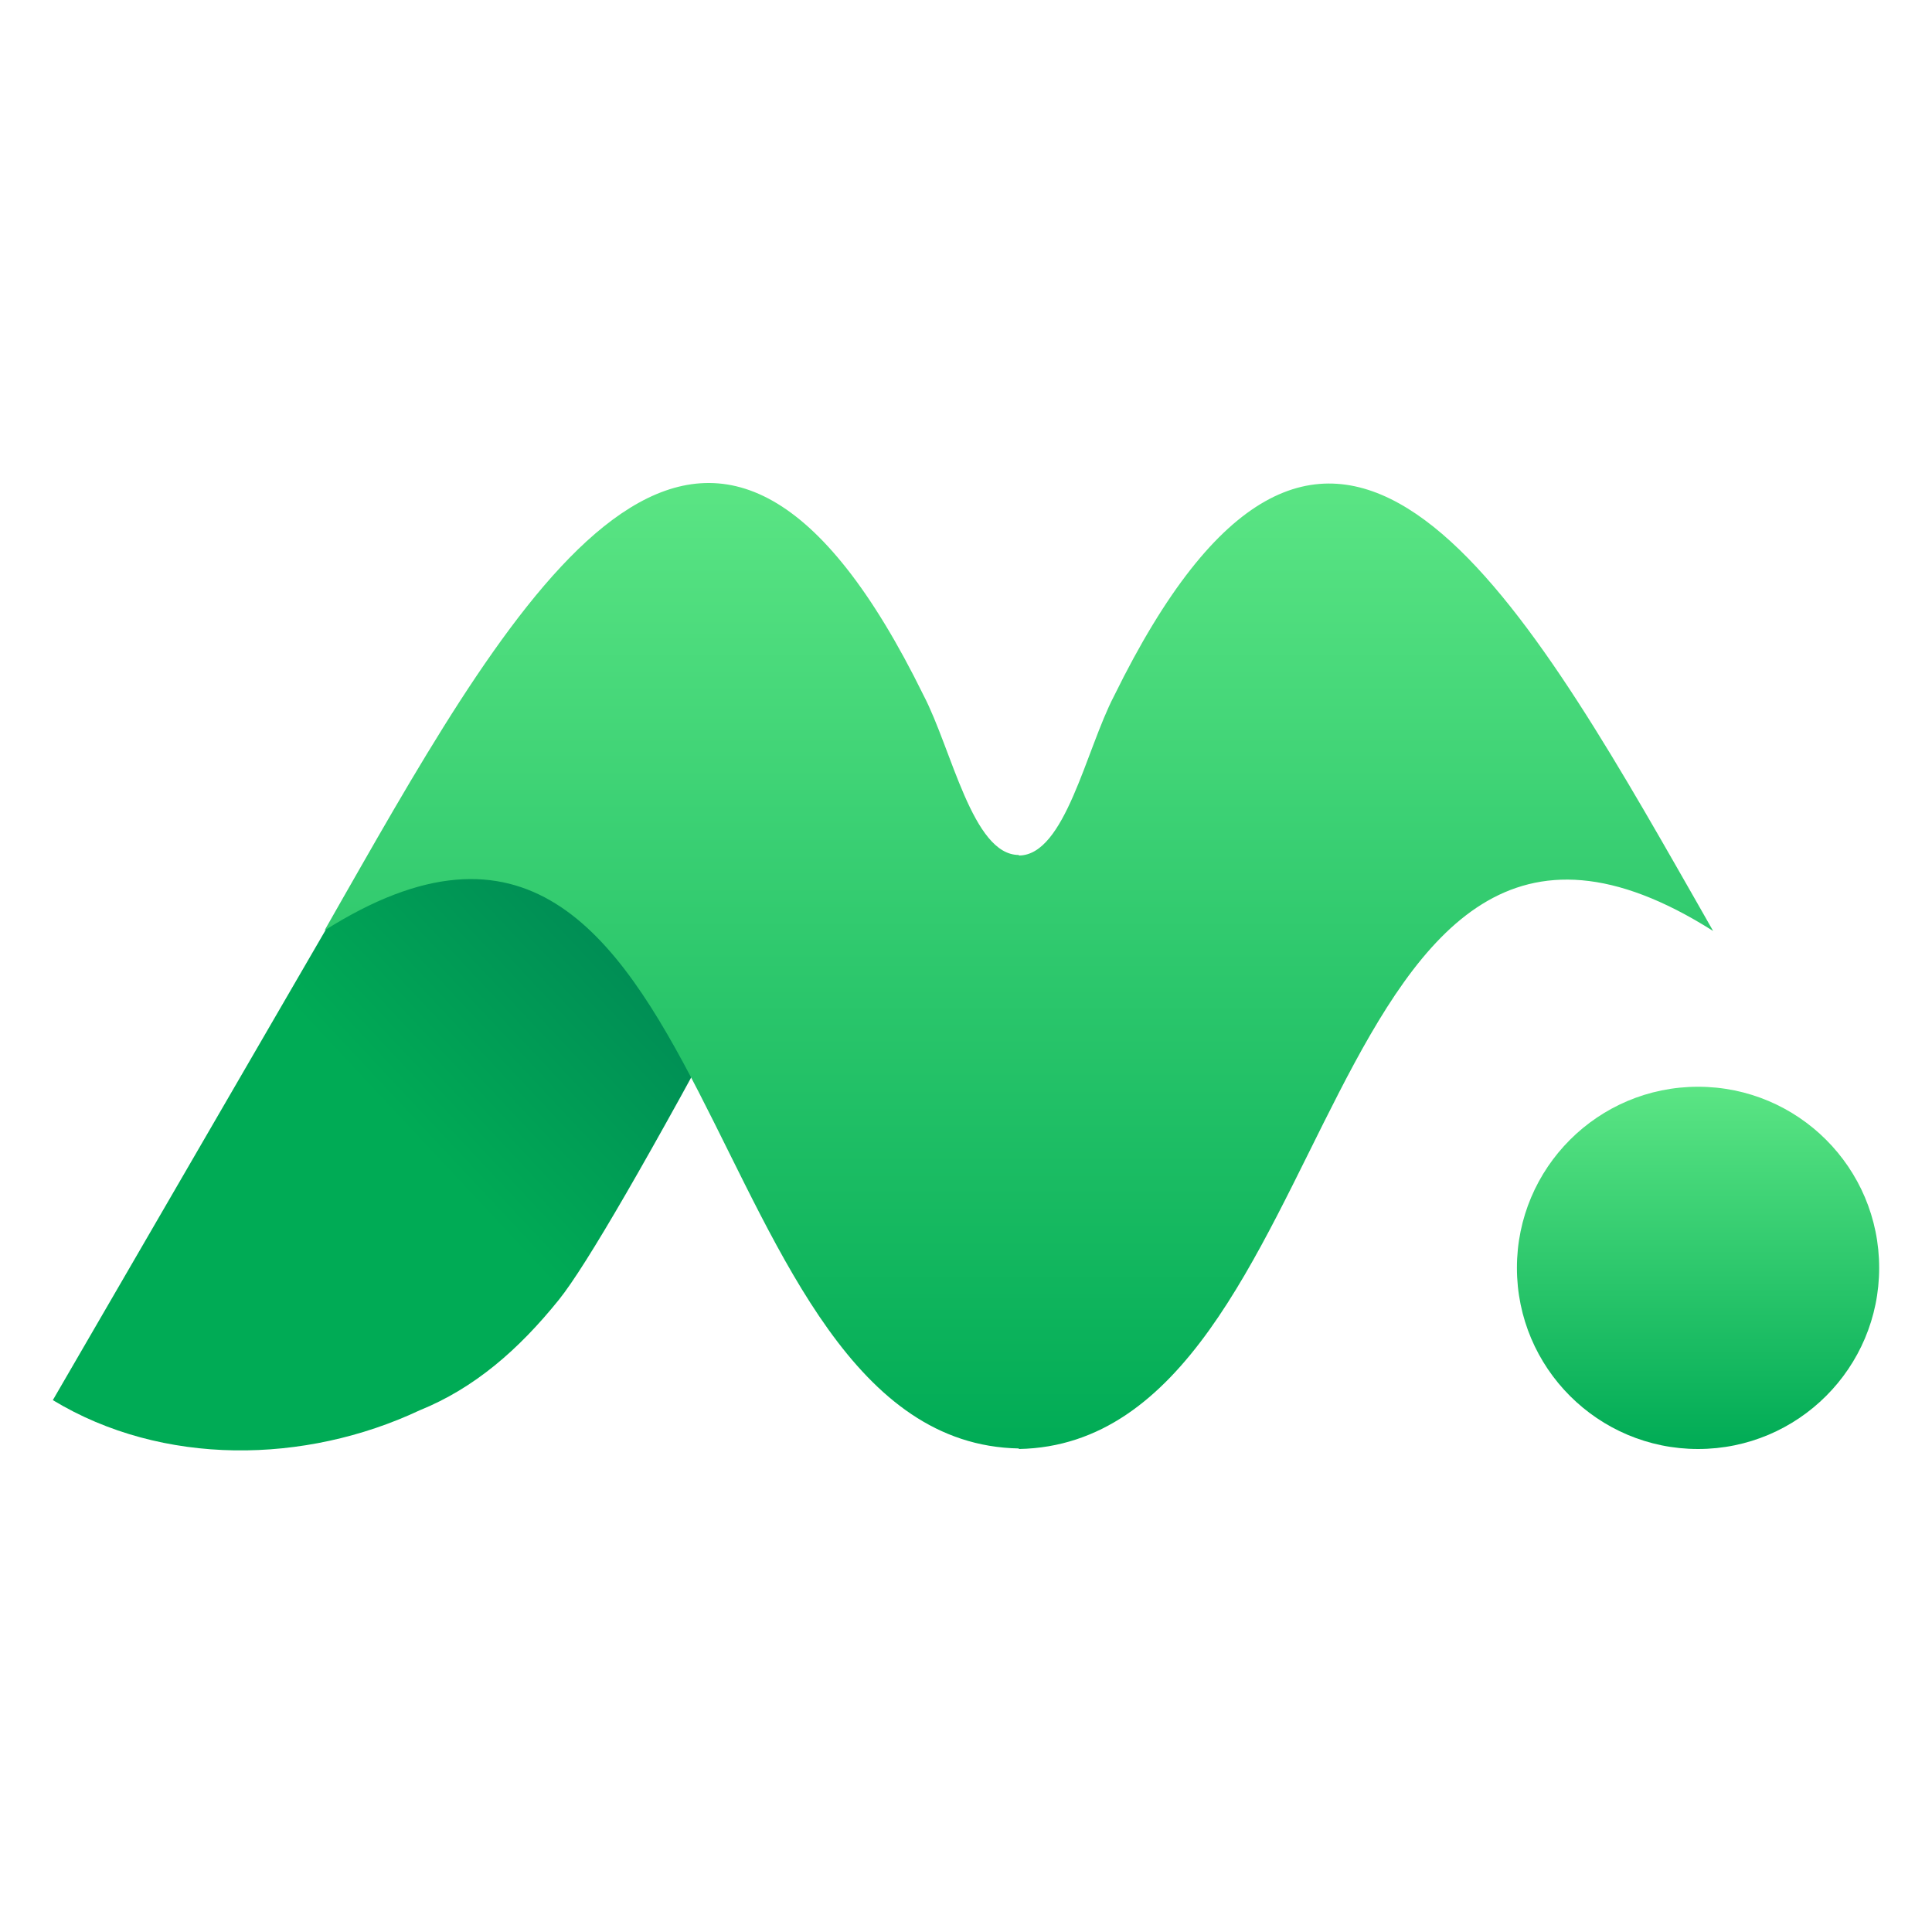
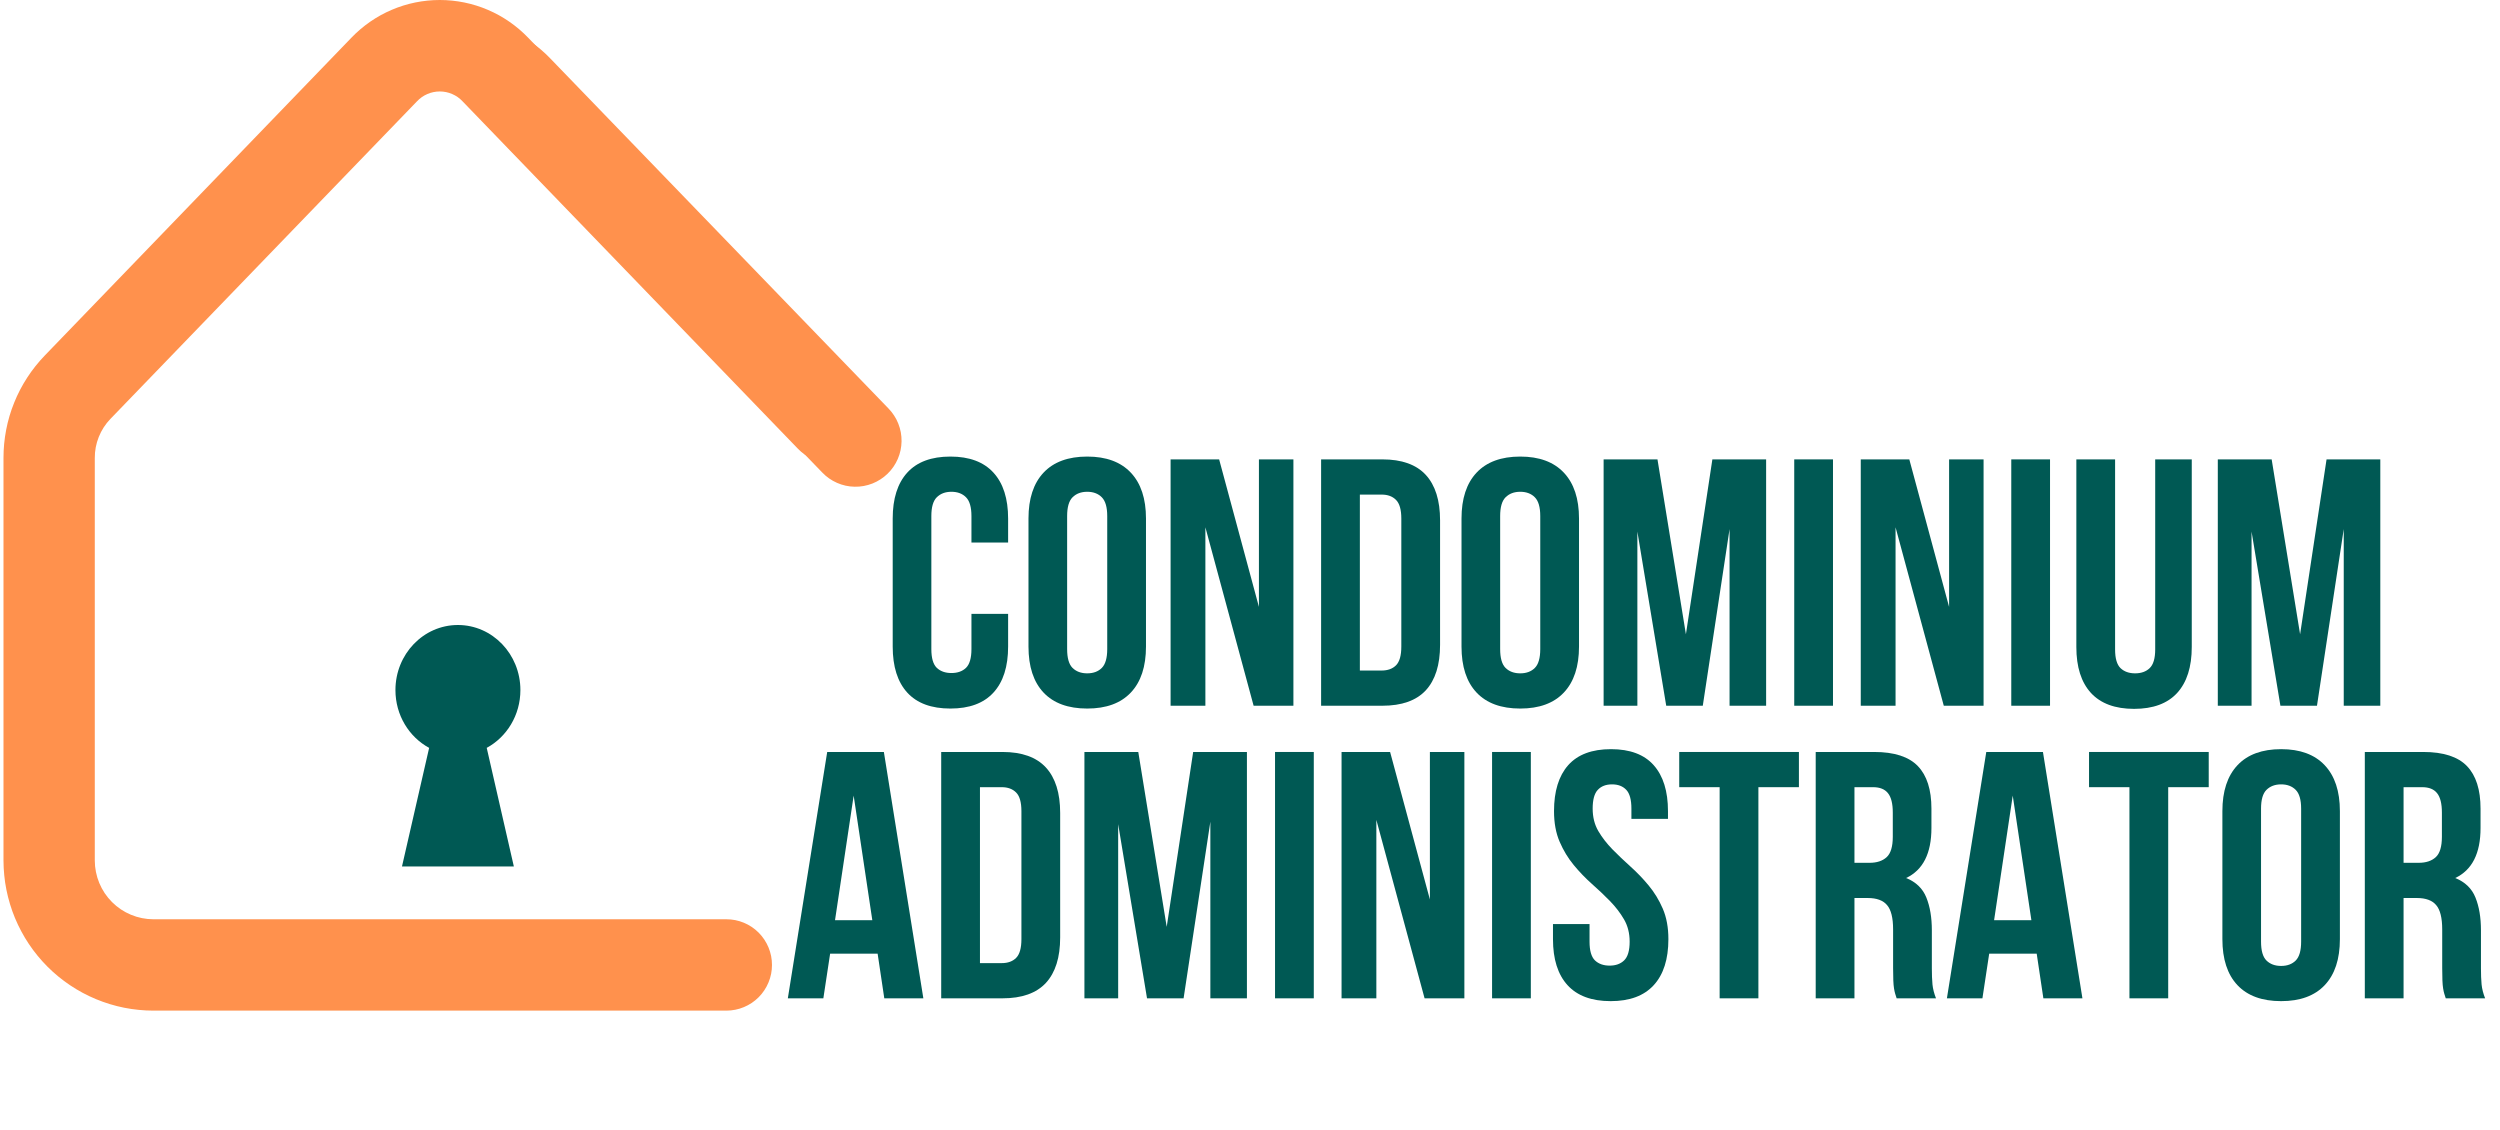
- <svg xmlns="http://www.w3.org/2000/svg" height="512" viewBox="0 0 512 512" width="512">
-   <linearGradient id="a" x1="100%" x2="50%" y1="5.663%" y2="50%">
-     <stop offset="0" stop-color="#007b55" />
-     <stop offset="1" stop-color="#00ab55" />
-   </linearGradient>
-   <linearGradient id="b" x1="50%" x2="50%" y1="0%" y2="100%">
-     <stop offset="0" stop-color="#5be584" />
-     <stop offset="1" stop-color="#00ab55" />
-   </linearGradient>
-   <g fill="none" fill-rule="evenodd" transform="translate(14 128)">
-     <path d="m92.807 83.107c44.289 22.889 46.308 23.935 46.401 23.98.012.009.642.333 44.793 23.153-26.072 48.54-42.693 77.266-49.868 86.179-10.759 13.37-22.495 23.493-36.93 29.334-30.346 14.262-68.07 14.929-97.202-2.704z" fill="url(#a)" />
-     <g fill="url(#b)">
-       <path d="m430.31 101.726c-46.271-80.956-94.1-157.228-149.043-45.344-7.516 14.383-12.995 42.337-25.267 42.337v-.142c-12.272 0-17.749-27.953-25.265-42.337-54.945-111.885-102.774-35.612-149.045 45.344-3.482 6.105-6.827 11.932-9.69 16.996 106.038-67.127 97.11 135.666 184 137.278v.142c86.891-1.611 77.962-204.405 184-137.28-2.861-5.062-6.206-10.889-9.69-16.994" />
-       <path d="m436 256c26.509 0 48-21.491 48-48s-21.491-48-48-48-48 21.491-48 48 21.491 48 48 48" />
+ <svg xmlns="http://www.w3.org/2000/svg" width="500" zoomAndPan="magnify" viewBox="0 0 375 169.5" height="226" preserveAspectRatio="xMidYMid meet" version="1.0">
+   <defs>
+     <g />
+     <clipPath id="id1">
+       <path d="M 0.551 0 L 131.922 0 L 131.922 151.609 L 0.551 151.609 Z M 0.551 0 " clip-rule="nonzero" />
+     </clipPath>
+     <clipPath id="id2">
+       <path d="M 59.297 93.75 L 78.082 93.75 L 78.082 129.973 L 59.297 129.973 Z M 59.297 93.75 " clip-rule="nonzero" />
+     </clipPath>
+     <clipPath id="id3">
+       <path d="M 73.285 3.008 L 135.727 3.008 L 135.727 74.117 L 73.285 74.117 Z M 73.285 3.008 " clip-rule="nonzero" />
+     </clipPath>
+   </defs>
+   <g fill="#005954" fill-opacity="1">
+     <g transform="translate(132.2643, 105.8604)">
+       <g>
+         <path d="M 18.953 -13.781 L 18.953 -8.875 C 18.953 -5.875 18.219 -3.57 16.75 -1.969 C 15.289 -0.375 13.141 0.422 10.297 0.422 C 7.441 0.422 5.285 -0.375 3.828 -1.969 C 2.367 -3.57 1.641 -5.875 1.641 -8.875 L 1.641 -28.078 C 1.641 -31.066 2.367 -33.363 3.828 -34.969 C 5.285 -36.57 7.441 -37.375 10.297 -37.375 C 13.141 -37.375 15.289 -36.57 16.75 -34.969 C 18.219 -33.363 18.953 -31.066 18.953 -28.078 L 18.953 -24.484 L 13.453 -24.484 L 13.453 -28.453 C 13.453 -29.785 13.18 -30.723 12.641 -31.266 C 12.098 -31.816 11.367 -32.094 10.453 -32.094 C 9.535 -32.094 8.801 -31.816 8.25 -31.266 C 7.707 -30.723 7.438 -29.785 7.438 -28.453 L 7.438 -8.5 C 7.438 -7.156 7.707 -6.219 8.25 -5.688 C 8.801 -5.164 9.535 -4.906 10.453 -4.906 C 11.367 -4.906 12.098 -5.164 12.641 -5.688 C 13.18 -6.219 13.453 -7.156 13.453 -8.5 L 13.453 -13.781 Z M 18.953 -13.781 " />
+       </g>
    </g>
  </g>
+   <g fill="#005954" fill-opacity="1">
+     <g transform="translate(152.6317, 105.8604)">
+       <g>
+         <path d="M 7.438 -8.5 C 7.438 -7.156 7.707 -6.211 8.25 -5.672 C 8.801 -5.129 9.535 -4.859 10.453 -4.859 C 11.367 -4.859 12.098 -5.129 12.641 -5.672 C 13.18 -6.211 13.453 -7.156 13.453 -8.5 L 13.453 -28.453 C 13.453 -29.785 13.18 -30.723 12.641 -31.266 C 12.098 -31.816 11.367 -32.094 10.453 -32.094 C 9.535 -32.094 8.801 -31.816 8.25 -31.266 C 7.707 -30.723 7.438 -29.785 7.438 -28.453 Z M 1.641 -28.078 C 1.641 -31.066 2.395 -33.363 3.906 -34.969 C 5.414 -36.57 7.598 -37.375 10.453 -37.375 C 13.297 -37.375 15.473 -36.57 16.984 -34.969 C 18.504 -33.363 19.266 -31.066 19.266 -28.078 L 19.266 -8.875 C 19.266 -5.875 18.504 -3.57 16.984 -1.969 C 15.473 -0.375 13.297 0.422 10.453 0.422 C 7.598 0.422 5.414 -0.375 3.906 -1.969 C 2.395 -3.57 1.641 -5.875 1.641 -8.875 Z M 1.641 -28.078 " />
+       </g>
+     </g>
+   </g>
+   <g fill="#005954" fill-opacity="1">
+     <g transform="translate(173.5267, 105.8604)">
+       <g>
+         <path d="M 7.281 -26.766 L 7.281 0 L 2.062 0 L 2.062 -36.953 L 9.344 -36.953 L 15.312 -14.828 L 15.312 -36.953 L 20.484 -36.953 L 20.484 0 L 14.516 0 Z M 7.281 -26.766 " />
+       </g>
+     </g>
+   </g>
+   <g fill="#005954" fill-opacity="1">
+     <g transform="translate(196.0574, 105.8604)">
+       <g>
+         <path d="M 2.109 -36.953 L 11.297 -36.953 C 14.211 -36.953 16.383 -36.176 17.812 -34.625 C 19.238 -33.07 19.953 -30.801 19.953 -27.812 L 19.953 -9.125 C 19.953 -6.133 19.238 -3.863 17.812 -2.312 C 16.383 -0.77 14.211 0 11.297 0 L 2.109 0 Z M 7.922 -31.672 L 7.922 -5.281 L 11.188 -5.281 C 12.102 -5.281 12.82 -5.539 13.344 -6.062 C 13.875 -6.594 14.141 -7.531 14.141 -8.875 L 14.141 -28.078 C 14.141 -29.41 13.875 -30.344 13.344 -30.875 C 12.82 -31.406 12.102 -31.672 11.188 -31.672 Z M 7.922 -31.672 " />
+       </g>
+     </g>
+   </g>
+   <g fill="#005954" fill-opacity="1">
+     <g transform="translate(217.5856, 105.8604)">
+       <g>
+         <path d="M 7.438 -8.5 C 7.438 -7.156 7.707 -6.211 8.25 -5.672 C 8.801 -5.129 9.535 -4.859 10.453 -4.859 C 11.367 -4.859 12.098 -5.129 12.641 -5.672 C 13.18 -6.211 13.453 -7.156 13.453 -8.5 L 13.453 -28.453 C 13.453 -29.785 13.18 -30.723 12.641 -31.266 C 12.098 -31.816 11.367 -32.094 10.453 -32.094 C 9.535 -32.094 8.801 -31.816 8.25 -31.266 C 7.707 -30.723 7.438 -29.785 7.438 -28.453 Z M 1.641 -28.078 C 1.641 -31.066 2.395 -33.363 3.906 -34.969 C 5.414 -36.57 7.598 -37.375 10.453 -37.375 C 13.297 -37.375 15.473 -36.57 16.984 -34.969 C 18.504 -33.363 19.266 -31.066 19.266 -28.078 L 19.266 -8.875 C 19.266 -5.875 18.504 -3.57 16.984 -1.969 C 15.473 -0.375 13.297 0.422 10.453 0.422 C 7.598 0.422 5.414 -0.375 3.906 -1.969 C 2.395 -3.57 1.641 -5.875 1.641 -8.875 Z M 1.641 -28.078 " />
+       </g>
+     </g>
+   </g>
+   <g fill="#005954" fill-opacity="1">
+     <g transform="translate(238.4806, 105.8604)">
+       <g>
+         <path d="M 14.406 -10.719 L 18.375 -36.953 L 26.438 -36.953 L 26.438 0 L 20.953 0 L 20.953 -26.5 L 16.938 0 L 11.453 0 L 7.125 -26.125 L 7.125 0 L 2.062 0 L 2.062 -36.953 L 10.141 -36.953 Z M 14.406 -10.719 " />
+       </g>
+     </g>
+   </g>
+   <g fill="#005954" fill-opacity="1">
+     <g transform="translate(267.0265, 105.8604)">
+       <g>
+         <path d="M 2.109 -36.953 L 7.922 -36.953 L 7.922 0 L 2.109 0 Z M 2.109 -36.953 " />
+       </g>
+     </g>
+   </g>
+   <g fill="#005954" fill-opacity="1">
+     <g transform="translate(277.0519, 105.8604)">
+       <g>
+         <path d="M 7.281 -26.766 L 7.281 0 L 2.062 0 L 2.062 -36.953 L 9.344 -36.953 L 15.312 -14.828 L 15.312 -36.953 L 20.484 -36.953 L 20.484 0 L 14.516 0 Z M 7.281 -26.766 " />
+       </g>
+     </g>
+   </g>
+   <g fill="#005954" fill-opacity="1">
+     <g transform="translate(299.5826, 105.8604)">
+       <g>
+         <path d="M 2.109 -36.953 L 7.922 -36.953 L 7.922 0 L 2.109 0 Z M 2.109 -36.953 " />
+       </g>
+     </g>
+   </g>
+   <g fill="#005954" fill-opacity="1">
+     <g transform="translate(309.608, 105.8604)">
+       <g>
+         <path d="M 7.656 -36.953 L 7.656 -8.438 C 7.656 -7.102 7.926 -6.172 8.469 -5.641 C 9.02 -5.117 9.75 -4.859 10.656 -4.859 C 11.57 -4.859 12.301 -5.117 12.844 -5.641 C 13.395 -6.172 13.672 -7.102 13.672 -8.438 L 13.672 -36.953 L 19.156 -36.953 L 19.156 -8.812 C 19.156 -5.82 18.426 -3.523 16.969 -1.922 C 15.508 -0.328 13.352 0.469 10.5 0.469 C 7.656 0.469 5.5 -0.328 4.031 -1.922 C 2.57 -3.523 1.844 -5.82 1.844 -8.812 L 1.844 -36.953 Z M 7.656 -36.953 " />
+       </g>
+     </g>
+   </g>
+   <g fill="#005954" fill-opacity="1">
+     <g transform="translate(330.6085, 105.8604)">
+       <g>
+         <path d="M 14.406 -10.719 L 18.375 -36.953 L 26.438 -36.953 L 26.438 0 L 20.953 0 L 20.953 -26.5 L 16.938 0 L 11.453 0 L 7.125 -26.125 L 7.125 0 L 2.062 0 L 2.062 -36.953 L 10.141 -36.953 Z M 14.406 -10.719 " />
+       </g>
+     </g>
+   </g>
+   <g fill="#005954" fill-opacity="1">
+     <g transform="translate(117.5968, 149.7488)">
+       <g>
+         <path d="M 20.906 0 L 15.047 0 L 14.047 -6.703 L 6.922 -6.703 L 5.906 0 L 0.578 0 L 6.484 -36.953 L 14.984 -36.953 Z M 7.656 -11.719 L 13.25 -11.719 L 10.453 -30.406 Z M 7.656 -11.719 " />
+       </g>
+     </g>
+   </g>
+   <g fill="#005954" fill-opacity="1">
+     <g transform="translate(139.0722, 149.7488)">
+       <g>
+         <path d="M 2.109 -36.953 L 11.297 -36.953 C 14.211 -36.953 16.383 -36.176 17.812 -34.625 C 19.238 -33.07 19.953 -30.801 19.953 -27.812 L 19.953 -9.125 C 19.953 -6.133 19.238 -3.863 17.812 -2.312 C 16.383 -0.77 14.211 0 11.297 0 L 2.109 0 Z M 7.922 -31.672 L 7.922 -5.281 L 11.188 -5.281 C 12.102 -5.281 12.82 -5.539 13.344 -6.062 C 13.875 -6.594 14.141 -7.531 14.141 -8.875 L 14.141 -28.078 C 14.141 -29.41 13.875 -30.344 13.344 -30.875 C 12.82 -31.406 12.102 -31.672 11.188 -31.672 Z M 7.922 -31.672 " />
+       </g>
+     </g>
+   </g>
+   <g fill="#005954" fill-opacity="1">
+     <g transform="translate(160.6004, 149.7488)">
+       <g>
+         <path d="M 14.406 -10.719 L 18.375 -36.953 L 26.438 -36.953 L 26.438 0 L 20.953 0 L 20.953 -26.5 L 16.938 0 L 11.453 0 L 7.125 -26.125 L 7.125 0 L 2.062 0 L 2.062 -36.953 L 10.141 -36.953 Z M 14.406 -10.719 " />
+       </g>
+     </g>
+   </g>
+   <g fill="#005954" fill-opacity="1">
+     <g transform="translate(189.1463, 149.7488)">
+       <g>
+         <path d="M 2.109 -36.953 L 7.922 -36.953 L 7.922 0 L 2.109 0 Z M 2.109 -36.953 " />
+       </g>
+     </g>
+   </g>
+   <g fill="#005954" fill-opacity="1">
+     <g transform="translate(199.1717, 149.7488)">
+       <g>
+         <path d="M 7.281 -26.766 L 7.281 0 L 2.062 0 L 2.062 -36.953 L 9.344 -36.953 L 15.312 -14.828 L 15.312 -36.953 L 20.484 -36.953 L 20.484 0 L 14.516 0 Z M 7.281 -26.766 " />
+       </g>
+     </g>
+   </g>
+   <g fill="#005954" fill-opacity="1">
+     <g transform="translate(221.7024, 149.7488)">
+       <g>
+         <path d="M 2.109 -36.953 L 7.922 -36.953 L 7.922 0 L 2.109 0 Z M 2.109 -36.953 " />
+       </g>
+     </g>
+   </g>
+   <g fill="#005954" fill-opacity="1">
+     <g transform="translate(231.7278, 149.7488)">
+       <g>
+         <path d="M 1.375 -28.078 C 1.375 -31.066 2.082 -33.363 3.5 -34.969 C 4.926 -36.57 7.066 -37.375 9.922 -37.375 C 12.773 -37.375 14.91 -36.57 16.328 -34.969 C 17.754 -33.363 18.469 -31.066 18.469 -28.078 L 18.469 -26.922 L 12.984 -26.922 L 12.984 -28.453 C 12.984 -29.785 12.727 -30.723 12.219 -31.266 C 11.707 -31.816 10.992 -32.094 10.078 -32.094 C 9.16 -32.094 8.445 -31.816 7.938 -31.266 C 7.426 -30.723 7.172 -29.785 7.172 -28.453 C 7.172 -27.18 7.453 -26.062 8.016 -25.094 C 8.586 -24.125 9.297 -23.207 10.141 -22.344 C 10.984 -21.488 11.883 -20.629 12.844 -19.766 C 13.812 -18.898 14.719 -17.957 15.562 -16.938 C 16.414 -15.914 17.125 -14.754 17.688 -13.453 C 18.25 -12.148 18.531 -10.625 18.531 -8.875 C 18.531 -5.875 17.797 -3.57 16.328 -1.969 C 14.867 -0.375 12.719 0.422 9.875 0.422 C 7.02 0.422 4.863 -0.375 3.406 -1.969 C 1.945 -3.57 1.219 -5.875 1.219 -8.875 L 1.219 -11.141 L 6.703 -11.141 L 6.703 -8.5 C 6.703 -7.156 6.973 -6.219 7.516 -5.688 C 8.066 -5.164 8.801 -4.906 9.719 -4.906 C 10.625 -4.906 11.348 -5.164 11.891 -5.688 C 12.441 -6.219 12.719 -7.156 12.719 -8.5 C 12.719 -9.758 12.438 -10.875 11.875 -11.844 C 11.312 -12.812 10.609 -13.727 9.766 -14.594 C 8.922 -15.457 8.016 -16.316 7.047 -17.172 C 6.078 -18.035 5.172 -18.977 4.328 -20 C 3.484 -21.02 2.781 -22.18 2.219 -23.484 C 1.656 -24.785 1.375 -26.316 1.375 -28.078 Z M 1.375 -28.078 " />
+       </g>
+     </g>
+   </g>
+   <g fill="#005954" fill-opacity="1">
+     <g transform="translate(251.4619, 149.7488)">
+       <g>
+         <path d="M 0.422 -36.953 L 18.375 -36.953 L 18.375 -31.672 L 12.297 -31.672 L 12.297 0 L 6.484 0 L 6.484 -31.672 L 0.422 -31.672 Z M 0.422 -36.953 " />
+       </g>
+     </g>
+   </g>
+   <g fill="#005954" fill-opacity="1">
+     <g transform="translate(270.2463, 149.7488)">
+       <g>
+         <path d="M 14.25 0 C 14.176 -0.25 14.102 -0.477 14.031 -0.688 C 13.969 -0.895 13.91 -1.156 13.859 -1.469 C 13.805 -1.789 13.77 -2.195 13.75 -2.688 C 13.727 -3.188 13.719 -3.805 13.719 -4.547 L 13.719 -10.344 C 13.719 -12.07 13.414 -13.285 12.812 -13.984 C 12.219 -14.691 11.254 -15.047 9.922 -15.047 L 7.922 -15.047 L 7.922 0 L 2.109 0 L 2.109 -36.953 L 10.875 -36.953 C 13.895 -36.953 16.082 -36.242 17.438 -34.828 C 18.789 -33.422 19.469 -31.297 19.469 -28.453 L 19.469 -25.547 C 19.469 -21.742 18.203 -19.242 15.672 -18.047 C 17.148 -17.453 18.16 -16.477 18.703 -15.125 C 19.254 -13.77 19.531 -12.125 19.531 -10.188 L 19.531 -4.484 C 19.531 -3.566 19.562 -2.766 19.625 -2.078 C 19.695 -1.398 19.875 -0.707 20.156 0 Z M 7.922 -31.672 L 7.922 -20.328 L 10.188 -20.328 C 11.281 -20.328 12.133 -20.609 12.75 -21.172 C 13.363 -21.734 13.672 -22.754 13.672 -24.234 L 13.672 -27.875 C 13.672 -29.207 13.43 -30.172 12.953 -30.766 C 12.484 -31.367 11.738 -31.672 10.719 -31.672 Z M 7.922 -31.672 " />
+       </g>
+     </g>
+   </g>
+   <g fill="#005954" fill-opacity="1">
+     <g transform="translate(291.4579, 149.7488)">
+       <g>
+         <path d="M 20.906 0 L 15.047 0 L 14.047 -6.703 L 6.922 -6.703 L 5.906 0 L 0.578 0 L 6.484 -36.953 L 14.984 -36.953 Z M 7.656 -11.719 L 13.25 -11.719 L 10.453 -30.406 Z M 7.656 -11.719 " />
+       </g>
+     </g>
+   </g>
+   <g fill="#005954" fill-opacity="1">
+     <g transform="translate(312.9333, 149.7488)">
+       <g>
+         <path d="M 0.422 -36.953 L 18.375 -36.953 L 18.375 -31.672 L 12.297 -31.672 L 12.297 0 L 6.484 0 L 6.484 -31.672 L 0.422 -31.672 Z M 0.422 -36.953 " />
+       </g>
+     </g>
+   </g>
+   <g fill="#005954" fill-opacity="1">
+     <g transform="translate(331.7177, 149.7488)">
+       <g>
+         <path d="M 7.438 -8.5 C 7.438 -7.156 7.707 -6.211 8.25 -5.672 C 8.801 -5.129 9.535 -4.859 10.453 -4.859 C 11.367 -4.859 12.098 -5.129 12.641 -5.672 C 13.18 -6.211 13.453 -7.156 13.453 -8.5 L 13.453 -28.453 C 13.453 -29.785 13.18 -30.723 12.641 -31.266 C 12.098 -31.816 11.367 -32.094 10.453 -32.094 C 9.535 -32.094 8.801 -31.816 8.25 -31.266 C 7.707 -30.723 7.438 -29.785 7.438 -28.453 Z M 1.641 -28.078 C 1.641 -31.066 2.395 -33.363 3.906 -34.969 C 5.414 -36.57 7.598 -37.375 10.453 -37.375 C 13.297 -37.375 15.473 -36.57 16.984 -34.969 C 18.504 -33.363 19.266 -31.066 19.266 -28.078 L 19.266 -8.875 C 19.266 -5.875 18.504 -3.57 16.984 -1.969 C 15.473 -0.375 13.297 0.422 10.453 0.422 C 7.598 0.422 5.414 -0.375 3.906 -1.969 C 2.395 -3.57 1.641 -5.875 1.641 -8.875 Z M 1.641 -28.078 " />
+       </g>
+     </g>
+   </g>
+   <g fill="#005954" fill-opacity="1">
+     <g transform="translate(352.6127, 149.7488)">
+       <g>
+         <path d="M 14.25 0 C 14.176 -0.25 14.102 -0.477 14.031 -0.688 C 13.969 -0.895 13.91 -1.156 13.859 -1.469 C 13.805 -1.789 13.77 -2.195 13.75 -2.688 C 13.727 -3.188 13.719 -3.805 13.719 -4.547 L 13.719 -10.344 C 13.719 -12.07 13.414 -13.285 12.812 -13.984 C 12.219 -14.691 11.254 -15.047 9.922 -15.047 L 7.922 -15.047 L 7.922 0 L 2.109 0 L 2.109 -36.953 L 10.875 -36.953 C 13.895 -36.953 16.082 -36.242 17.438 -34.828 C 18.789 -33.422 19.469 -31.297 19.469 -28.453 L 19.469 -25.547 C 19.469 -21.742 18.203 -19.242 15.672 -18.047 C 17.148 -17.453 18.16 -16.477 18.703 -15.125 C 19.254 -13.77 19.531 -12.125 19.531 -10.188 L 19.531 -4.484 C 19.531 -3.566 19.562 -2.766 19.625 -2.078 C 19.695 -1.398 19.875 -0.707 20.156 0 Z M 7.922 -31.672 L 7.922 -20.328 L 10.188 -20.328 C 11.281 -20.328 12.133 -20.609 12.75 -21.172 C 13.363 -21.734 13.672 -22.754 13.672 -24.234 L 13.672 -27.875 C 13.672 -29.207 13.43 -30.172 12.953 -30.766 C 12.484 -31.367 11.738 -31.672 10.719 -31.672 Z M 7.922 -31.672 " />
+       </g>
+     </g>
+   </g>
+   <g clip-path="url(#id1)">
+     <path fill="#ff914d" d="M 108.941 151.594 L 22.988 151.594 C 22.254 151.594 21.52 151.555 20.789 151.48 C 20.059 151.41 19.332 151.301 18.609 151.156 C 17.887 151.012 17.176 150.832 16.473 150.617 C 15.77 150.402 15.078 150.156 14.398 149.871 C 13.719 149.59 13.055 149.273 12.406 148.926 C 11.758 148.578 11.129 148.199 10.516 147.789 C 9.906 147.383 9.312 146.941 8.746 146.473 C 8.176 146.008 7.633 145.512 7.113 144.992 C 6.594 144.469 6.102 143.926 5.633 143.355 C 5.168 142.785 4.727 142.195 4.32 141.582 C 3.91 140.969 3.531 140.336 3.188 139.688 C 2.84 139.035 2.523 138.371 2.242 137.691 C 1.961 137.012 1.711 136.316 1.5 135.613 C 1.285 134.906 1.105 134.191 0.961 133.469 C 0.816 132.746 0.707 132.02 0.637 131.285 C 0.562 130.551 0.527 129.816 0.523 129.078 L 0.523 68.695 C 0.523 67.273 0.656 65.863 0.926 64.465 C 1.195 63.07 1.594 61.711 2.129 60.395 C 2.66 59.074 3.312 57.82 4.09 56.629 C 4.863 55.438 5.746 54.332 6.734 53.309 L 52.715 5.652 C 53.141 5.207 53.59 4.785 54.062 4.383 C 54.531 3.984 55.02 3.609 55.527 3.258 C 56.035 2.906 56.562 2.582 57.102 2.281 C 57.641 1.984 58.195 1.715 58.766 1.473 C 59.332 1.23 59.91 1.016 60.5 0.832 C 61.09 0.648 61.688 0.496 62.293 0.371 C 62.895 0.25 63.504 0.156 64.121 0.094 C 64.734 0.031 65.348 0 65.965 0 C 66.582 0 67.199 0.031 67.812 0.094 C 68.426 0.156 69.035 0.25 69.641 0.371 C 70.246 0.496 70.844 0.648 71.434 0.832 C 72.02 1.016 72.602 1.23 73.168 1.473 C 73.734 1.715 74.289 1.984 74.832 2.281 C 75.371 2.582 75.895 2.906 76.402 3.258 C 76.91 3.609 77.402 3.984 77.871 4.383 C 78.34 4.785 78.789 5.207 79.219 5.652 L 129.484 57.75 C 129.801 58.074 130.078 58.422 130.324 58.801 C 130.57 59.18 130.777 59.578 130.941 60 C 131.109 60.418 131.234 60.848 131.316 61.293 C 131.398 61.738 131.434 62.184 131.43 62.637 C 131.422 63.086 131.371 63.531 131.277 63.973 C 131.184 64.414 131.047 64.844 130.867 65.258 C 130.688 65.672 130.469 66.062 130.215 66.434 C 129.957 66.805 129.668 67.148 129.344 67.461 C 129.02 67.777 128.668 68.055 128.293 68.297 C 127.914 68.543 127.512 68.746 127.094 68.914 C 126.676 69.078 126.246 69.199 125.801 69.281 C 125.359 69.359 124.91 69.395 124.461 69.387 C 124.012 69.379 123.566 69.324 123.125 69.23 C 122.688 69.133 122.262 68.992 121.848 68.812 C 121.438 68.633 121.043 68.41 120.676 68.152 C 120.305 67.895 119.965 67.602 119.656 67.277 L 69.383 15.199 C 69.164 14.965 68.926 14.758 68.664 14.57 C 68.402 14.387 68.121 14.23 67.828 14.105 C 67.535 13.977 67.23 13.879 66.918 13.816 C 66.602 13.75 66.285 13.719 65.965 13.719 C 65.645 13.719 65.328 13.75 65.016 13.816 C 64.703 13.879 64.398 13.977 64.102 14.105 C 63.809 14.23 63.531 14.387 63.27 14.57 C 63.008 14.758 62.766 14.965 62.547 15.199 L 16.562 62.836 C 15.805 63.625 15.223 64.527 14.816 65.543 C 14.41 66.559 14.211 67.613 14.219 68.711 L 14.219 129.078 C 14.219 129.656 14.277 130.23 14.391 130.797 C 14.504 131.363 14.672 131.914 14.891 132.449 C 15.113 132.984 15.383 133.488 15.703 133.973 C 16.023 134.453 16.391 134.895 16.797 135.305 C 17.207 135.715 17.648 136.078 18.129 136.402 C 18.609 136.723 19.113 136.992 19.648 137.215 C 20.18 137.438 20.73 137.605 21.297 137.719 C 21.859 137.832 22.434 137.887 23.008 137.891 L 108.961 137.891 C 109.41 137.891 109.855 137.934 110.297 138.02 C 110.734 138.109 111.164 138.238 111.578 138.41 C 111.992 138.582 112.387 138.793 112.762 139.043 C 113.133 139.293 113.48 139.578 113.797 139.895 C 114.113 140.215 114.398 140.559 114.645 140.934 C 114.895 141.309 115.105 141.703 115.277 142.117 C 115.449 142.535 115.578 142.965 115.668 143.406 C 115.754 143.844 115.797 144.293 115.797 144.742 C 115.797 145.191 115.754 145.637 115.668 146.078 C 115.578 146.52 115.449 146.949 115.277 147.363 C 115.105 147.777 114.895 148.176 114.645 148.547 C 114.398 148.922 114.113 149.27 113.797 149.586 C 113.48 149.906 113.133 150.188 112.762 150.438 C 112.387 150.688 111.992 150.898 111.578 151.07 C 111.164 151.242 110.734 151.375 110.297 151.461 C 109.855 151.551 109.41 151.594 108.961 151.594 Z M 108.941 151.594 " fill-opacity="1" fill-rule="nonzero" />
+   </g>
+   <g clip-path="url(#id2)">
+     <path fill="#005954" d="M 78.059 103.512 C 78.059 98.121 73.863 93.75 68.688 93.75 C 63.512 93.75 59.316 98.121 59.316 103.512 C 59.316 107.285 61.367 110.555 64.371 112.18 L 60.297 129.973 L 77.078 129.973 L 73.008 112.18 C 76.008 110.555 78.059 107.285 78.059 103.512 Z M 78.059 103.512 " fill-opacity="1" fill-rule="nonzero" />
+   </g>
+   <g clip-path="url(#id3)">
+     <path fill="#ff914d" d="M 112.516 155.941 L 25.68 155.941 C 24.938 155.941 24.195 155.906 23.457 155.832 C 22.719 155.758 21.984 155.648 21.254 155.5 C 20.527 155.355 19.809 155.176 19.098 154.957 C 18.387 154.742 17.688 154.492 17 154.207 C 16.312 153.922 15.645 153.605 14.988 153.254 C 14.332 152.902 13.695 152.52 13.078 152.105 C 12.461 151.691 11.863 151.25 11.289 150.777 C 10.715 150.309 10.168 149.809 9.641 149.281 C 9.117 148.758 8.617 148.207 8.145 147.633 C 7.676 147.055 7.23 146.461 6.82 145.844 C 6.406 145.223 6.023 144.586 5.672 143.93 C 5.324 143.273 5.004 142.605 4.719 141.918 C 4.438 141.23 4.184 140.531 3.969 139.82 C 3.754 139.109 3.57 138.387 3.426 137.66 C 3.281 136.93 3.172 136.195 3.098 135.453 C 3.023 134.715 2.984 133.973 2.984 133.23 L 2.984 72.309 C 2.98 70.875 3.117 69.453 3.391 68.043 C 3.66 66.637 4.066 65.266 4.605 63.938 C 5.141 62.605 5.801 61.34 6.586 60.137 C 7.367 58.934 8.258 57.82 9.258 56.789 L 55.711 8.711 C 56.141 8.262 56.598 7.836 57.07 7.43 C 57.547 7.027 58.039 6.648 58.555 6.293 C 59.066 5.941 59.598 5.613 60.145 5.312 C 60.688 5.012 61.25 4.738 61.824 4.492 C 62.398 4.25 62.98 4.035 63.578 3.848 C 64.172 3.664 64.773 3.508 65.387 3.383 C 65.996 3.258 66.613 3.164 67.234 3.102 C 67.852 3.039 68.477 3.008 69.098 3.008 C 69.723 3.008 70.344 3.039 70.965 3.102 C 71.586 3.164 72.199 3.258 72.812 3.383 C 73.422 3.508 74.023 3.664 74.621 3.848 C 75.215 4.035 75.801 4.25 76.375 4.492 C 76.949 4.738 77.508 5.012 78.055 5.312 C 78.602 5.613 79.129 5.941 79.645 6.293 C 80.156 6.648 80.652 7.027 81.125 7.43 C 81.602 7.836 82.055 8.262 82.488 8.711 L 133.27 61.27 C 133.586 61.594 133.871 61.949 134.117 62.332 C 134.367 62.711 134.574 63.113 134.742 63.539 C 134.91 63.961 135.035 64.395 135.121 64.844 C 135.203 65.289 135.238 65.742 135.234 66.199 C 135.227 66.652 135.176 67.102 135.082 67.547 C 134.984 67.992 134.848 68.426 134.668 68.844 C 134.484 69.262 134.266 69.656 134.008 70.031 C 133.75 70.406 133.457 70.75 133.129 71.066 C 132.801 71.383 132.445 71.664 132.062 71.91 C 131.68 72.156 131.277 72.363 130.855 72.531 C 130.434 72.695 129.996 72.82 129.547 72.902 C 129.102 72.98 128.648 73.02 128.195 73.008 C 127.738 73 127.289 72.949 126.848 72.852 C 126.402 72.754 125.973 72.613 125.555 72.43 C 125.137 72.246 124.742 72.023 124.371 71.766 C 123.996 71.504 123.652 71.207 123.34 70.879 L 72.551 18.344 C 72.332 18.105 72.086 17.895 71.824 17.707 C 71.559 17.523 71.277 17.363 70.98 17.238 C 70.684 17.109 70.375 17.012 70.059 16.945 C 69.742 16.879 69.422 16.848 69.098 16.848 C 68.773 16.848 68.453 16.879 68.137 16.945 C 67.82 17.012 67.516 17.109 67.219 17.238 C 66.918 17.363 66.641 17.523 66.375 17.707 C 66.109 17.895 65.867 18.105 65.645 18.344 L 19.188 66.402 C 18.422 67.195 17.836 68.105 17.426 69.133 C 17.016 70.156 16.812 71.223 16.82 72.324 L 16.82 133.23 C 16.82 133.812 16.879 134.391 16.992 134.961 C 17.105 135.535 17.277 136.09 17.5 136.629 C 17.723 137.168 17.996 137.68 18.32 138.164 C 18.645 138.648 19.012 139.098 19.426 139.512 C 19.836 139.922 20.285 140.293 20.77 140.617 C 21.254 140.941 21.766 141.215 22.305 141.438 C 22.844 141.66 23.398 141.832 23.969 141.945 C 24.539 142.059 25.117 142.117 25.699 142.117 L 112.535 142.117 C 112.988 142.117 113.438 142.16 113.883 142.25 C 114.328 142.34 114.762 142.469 115.18 142.645 C 115.598 142.816 115.996 143.031 116.375 143.281 C 116.75 143.535 117.098 143.82 117.422 144.141 C 117.742 144.465 118.027 144.812 118.277 145.191 C 118.531 145.566 118.742 145.965 118.918 146.383 C 119.09 146.805 119.223 147.238 119.312 147.68 C 119.398 148.125 119.441 148.578 119.441 149.031 C 119.441 149.484 119.398 149.934 119.312 150.379 C 119.223 150.824 119.09 151.258 118.918 151.676 C 118.742 152.094 118.531 152.492 118.277 152.871 C 118.027 153.25 117.742 153.598 117.422 153.918 C 117.098 154.238 116.75 154.527 116.375 154.777 C 115.996 155.031 115.598 155.242 115.18 155.418 C 114.762 155.59 114.328 155.723 113.883 155.809 C 113.438 155.898 112.988 155.941 112.535 155.941 Z M 112.516 155.941 " fill-opacity="1" fill-rule="nonzero" />
+   </g>
</svg>
